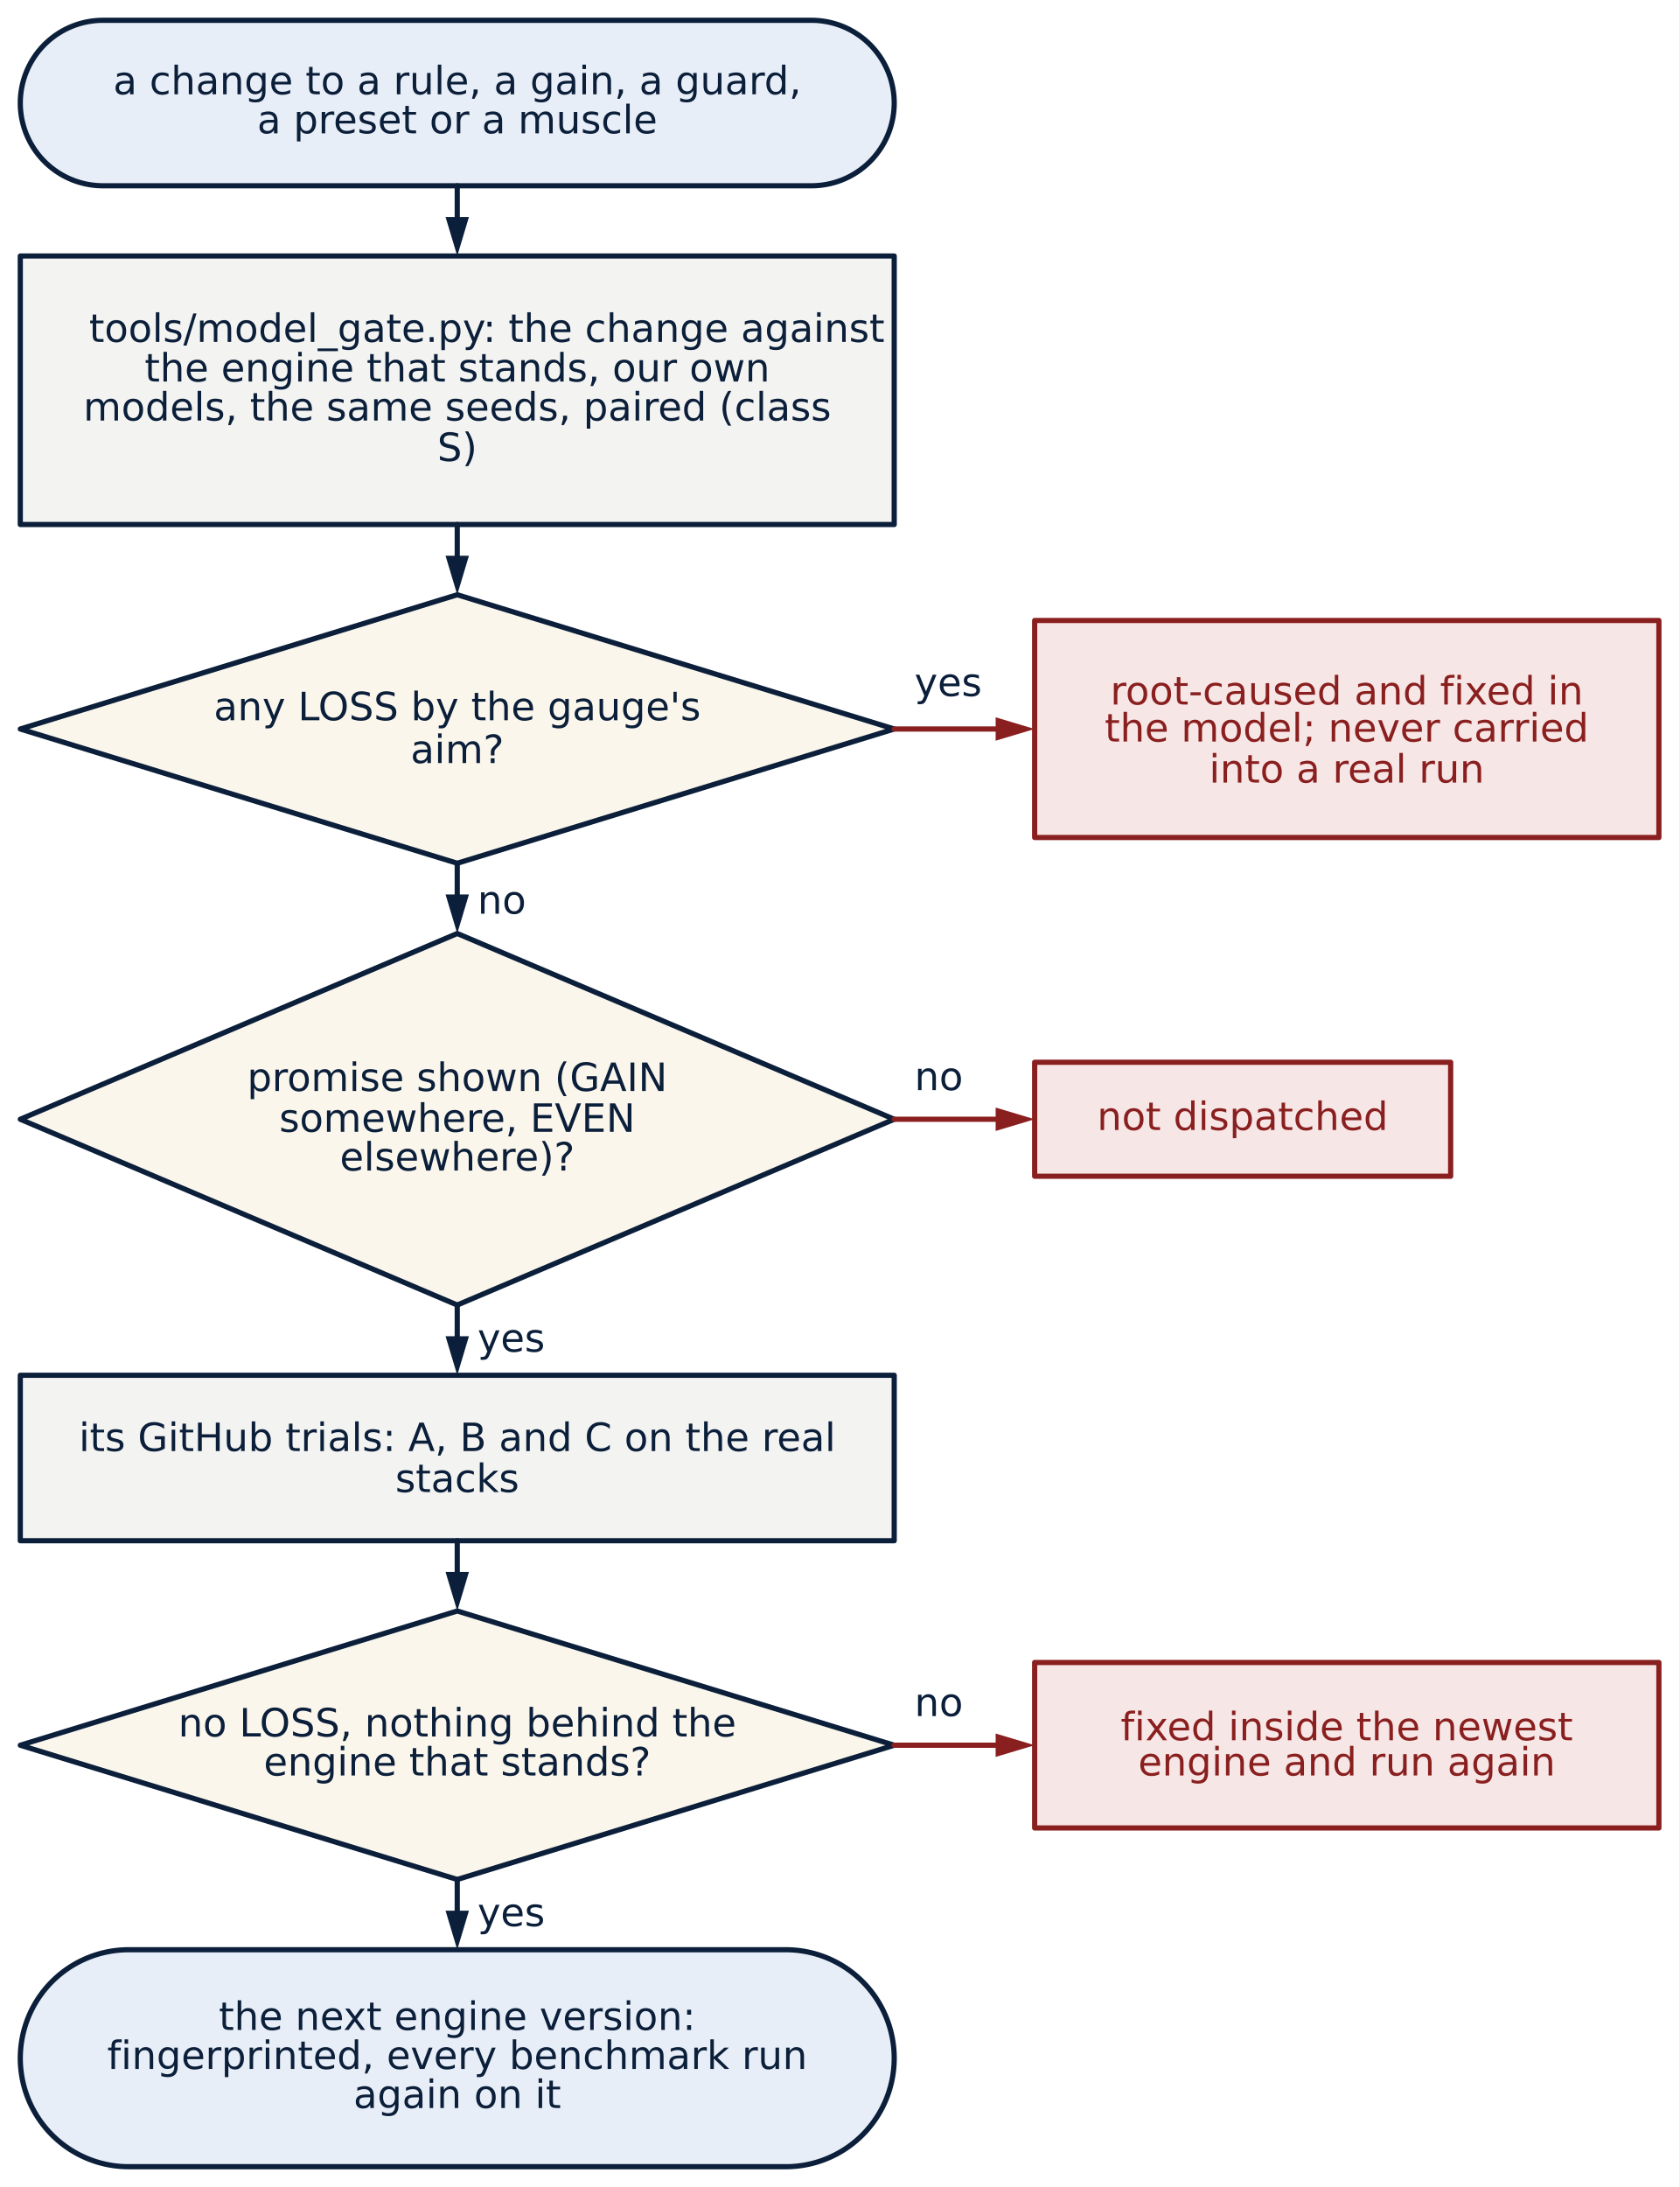
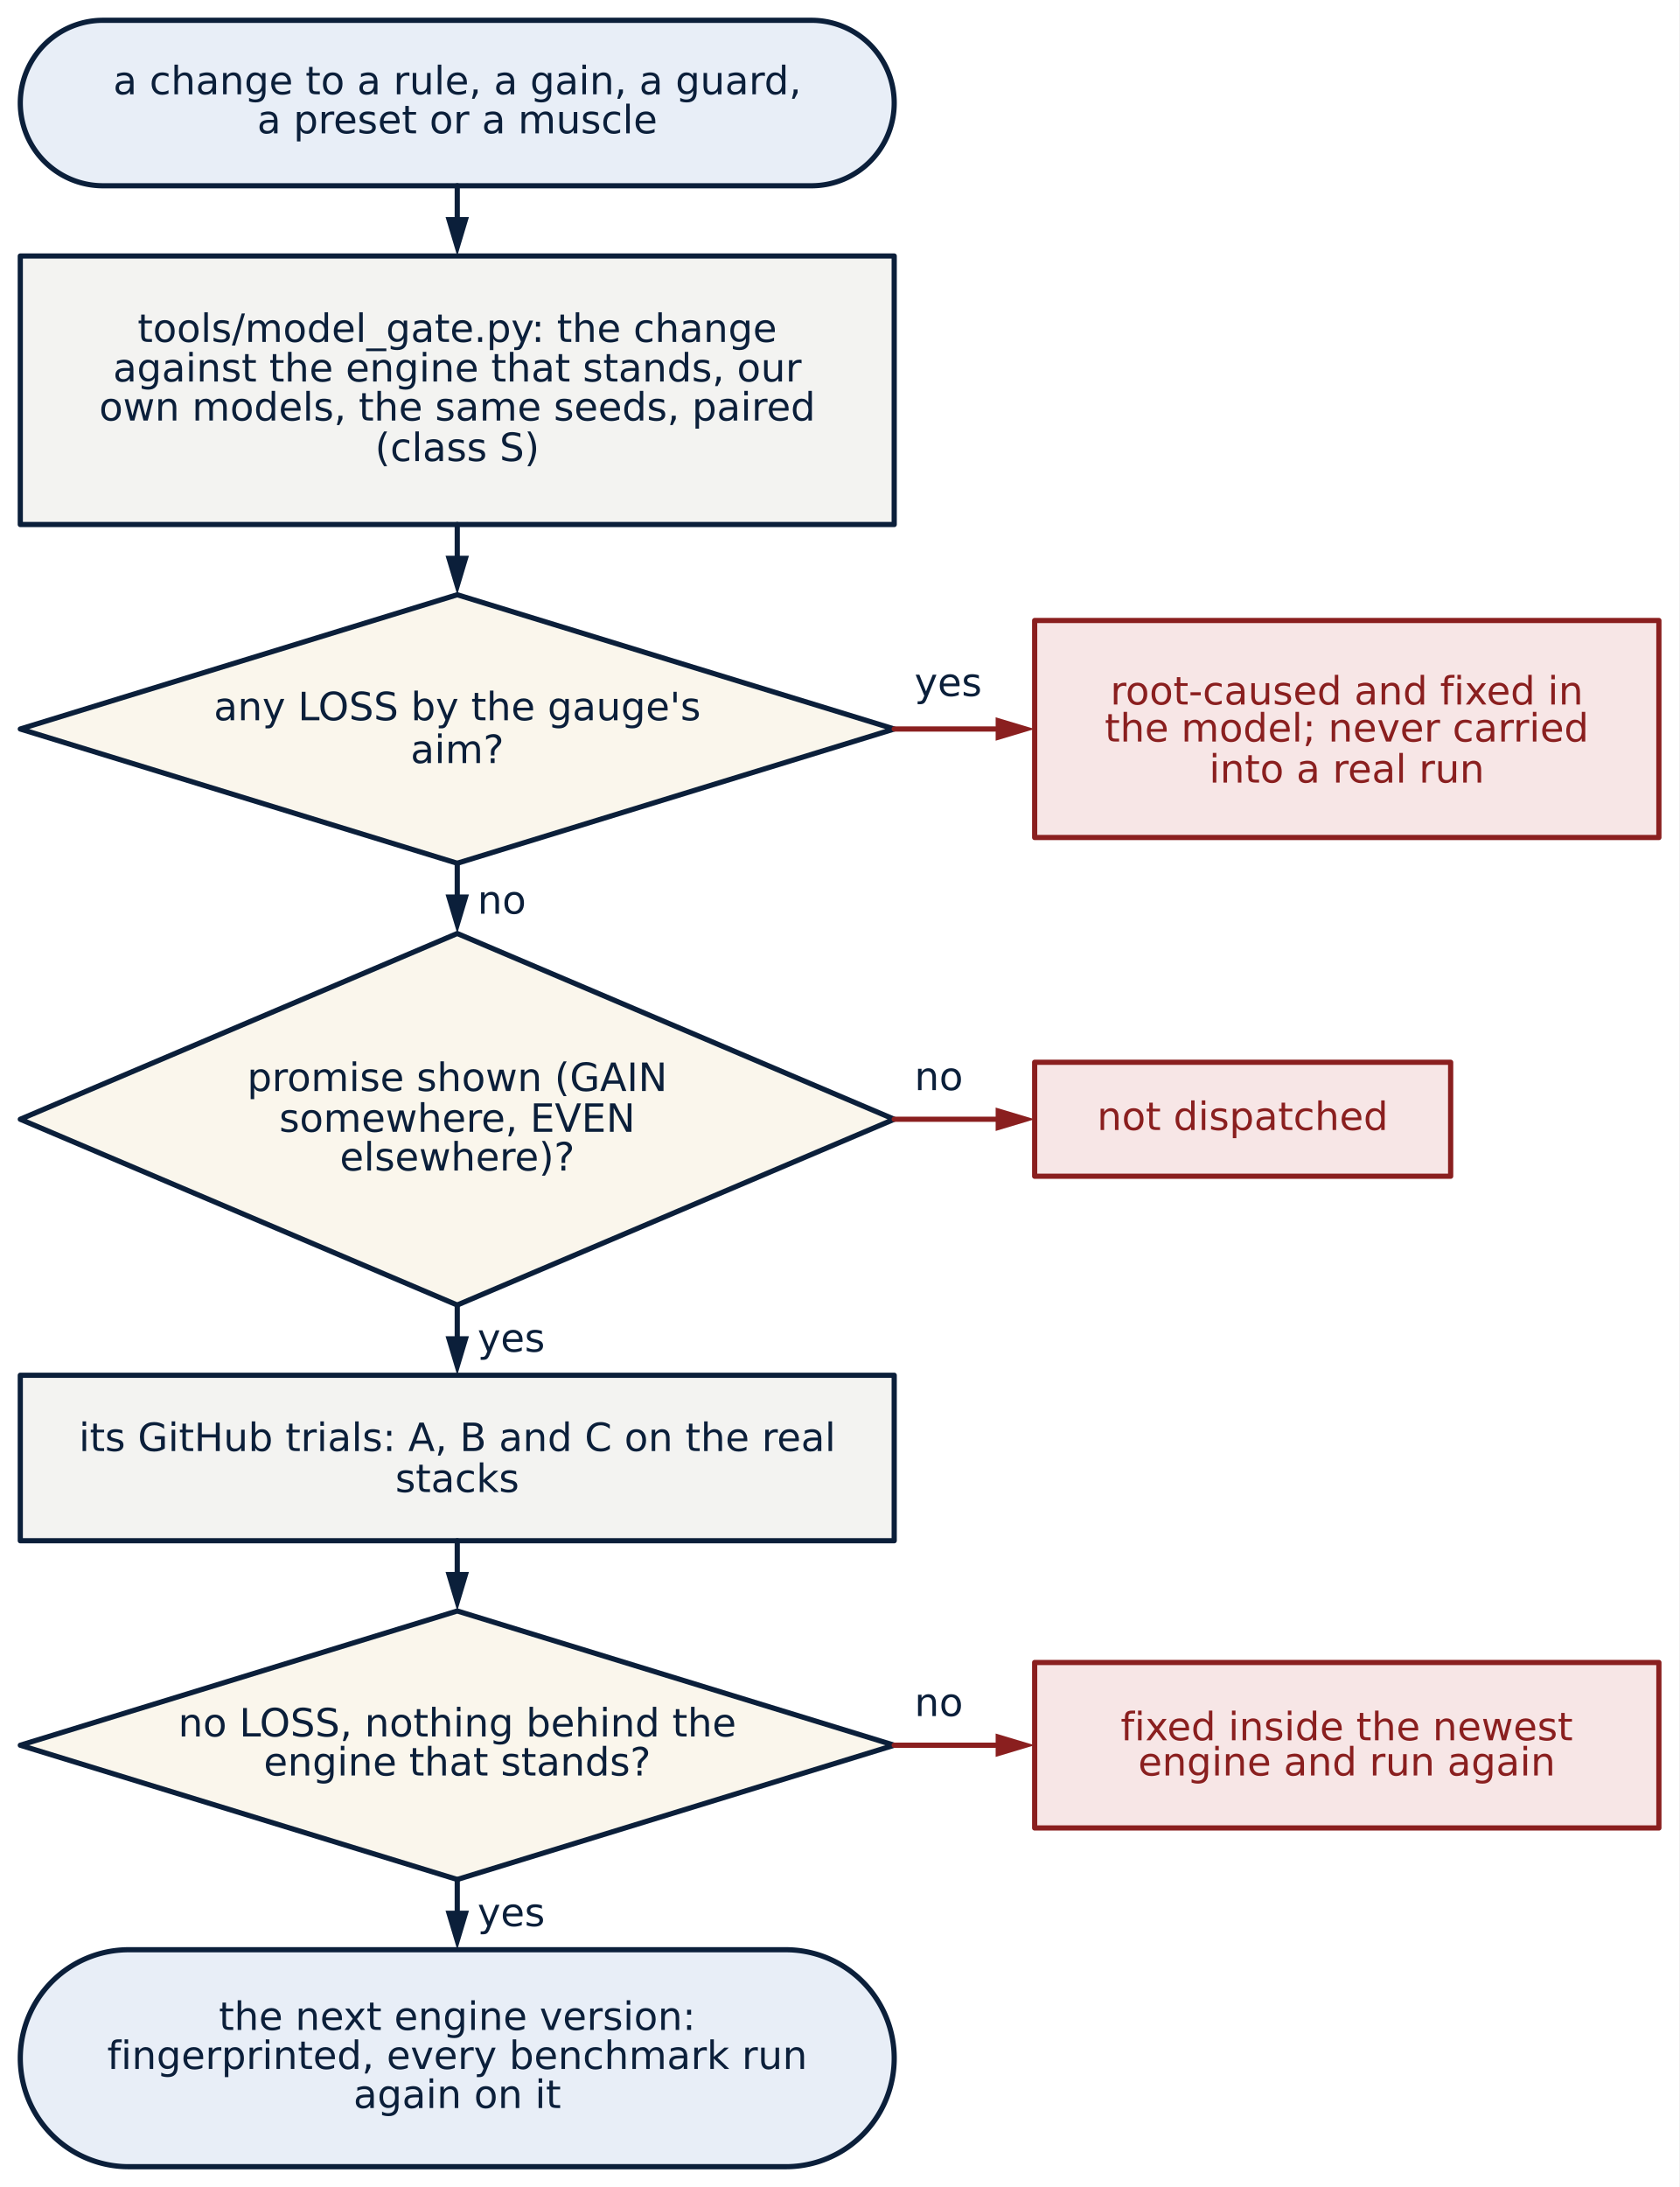
<svg xmlns="http://www.w3.org/2000/svg" width="387.36pt" height="504.36pt" viewBox="0 0 387.36 504.36" version="1.1">
  <defs>
    <style type="text/css">*{stroke-linejoin: round; stroke-linecap: butt}</style>
  </defs>
  <g id="figure_1">
    <g id="patch_1">
      <path d="M 0 504.36  L 387.36 504.36  L 387.36 0  L 0 0  z " style="fill: #ffffff" />
    </g>
    <g id="axes_1">
      <g id="patch_2">
        <path d="M 187.2 42.84  L 187.503 42.838  L 187.805 42.83  L 188.108 42.818  L 188.41 42.802  L 188.712 42.78  L 189.014 42.754  L 189.315 42.722  L 189.615 42.686  L 189.915 42.646  L 190.215 42.6  L 190.513 42.55  L 190.811 42.495  L 191.108 42.436  L 191.404 42.371  L 191.698 42.302  L 191.992 42.228  L 192.284 42.15  L 192.575 42.067  L 192.865 41.98  L 193.154 41.887  L 193.44 41.791  L 193.726 41.689  L 194.009 41.584  L 194.291 41.473  L 194.571 41.359  L 194.85 41.239  L 195.126 41.116  L 195.4 40.988  L 195.673 40.856  L 195.943 40.719  L 196.211 40.578  L 196.477 40.433  L 196.74 40.284  L 197.001 40.13  L 197.259 39.973  L 197.515 39.811  L 197.769 39.645  L 198.02 39.476  L 198.267 39.302  L 198.513 39.125  L 198.755 38.943  L 198.994 38.758  L 199.231 38.569  L 199.464 38.376  L 199.695 38.18  L 199.922 37.98  L 200.146 37.776  L 200.367 37.569  L 200.584 37.358  L 200.798 37.144  L 201.009 36.927  L 201.216 36.706  L 201.42 36.482  L 201.62 36.255  L 201.816 36.024  L 202.009 35.791  L 202.198 35.554  L 202.383 35.315  L 202.565 35.073  L 202.742 34.827  L 202.916 34.58  L 203.085 34.329  L 203.251 34.075  L 203.413 33.819  L 203.57 33.561  L 203.724 33.3  L 203.873 33.037  L 204.018 32.771  L 204.159 32.503  L 204.296 32.233  L 204.428 31.96  L 204.556 31.686  L 204.679 31.41  L 204.799 31.131  L 204.913 30.851  L 205.024 30.569  L 205.129 30.286  L 205.231 30  L 205.327 29.714  L 205.42 29.425  L 205.507 29.135  L 205.59 28.844  L 205.668 28.552  L 205.742 28.258  L 205.811 27.964  L 205.876 27.668  L 205.935 27.371  L 205.99 27.073  L 206.04 26.775  L 206.086 26.475  L 206.126 26.175  L 206.162 25.875  L 206.194 25.574  L 206.22 25.272  L 206.242 24.97  L 206.258 24.668  L 206.27 24.365  L 206.278 24.063  L 206.28 23.76  L 206.28 23.76  L 206.278 23.457  L 206.27 23.155  L 206.258 22.852  L 206.242 22.55  L 206.22 22.248  L 206.194 21.946  L 206.162 21.645  L 206.126 21.345  L 206.086 21.045  L 206.04 20.745  L 205.99 20.447  L 205.935 20.149  L 205.876 19.852  L 205.811 19.556  L 205.742 19.262  L 205.668 18.968  L 205.59 18.676  L 205.507 18.385  L 205.42 18.095  L 205.327 17.806  L 205.231 17.52  L 205.129 17.234  L 205.024 16.951  L 204.913 16.669  L 204.799 16.389  L 204.679 16.11  L 204.556 15.834  L 204.428 15.56  L 204.296 15.287  L 204.159 15.017  L 204.018 14.749  L 203.873 14.483  L 203.724 14.22  L 203.57 13.959  L 203.413 13.701  L 203.251 13.445  L 203.085 13.191  L 202.916 12.94  L 202.742 12.693  L 202.565 12.447  L 202.383 12.205  L 202.198 11.966  L 202.009 11.729  L 201.816 11.496  L 201.62 11.265  L 201.42 11.038  L 201.216 10.814  L 201.009 10.593  L 200.798 10.376  L 200.584 10.162  L 200.367 9.951  L 200.146 9.744  L 199.922 9.54  L 199.695 9.34  L 199.464 9.144  L 199.231 8.951  L 198.994 8.762  L 198.755 8.577  L 198.513 8.395  L 198.267 8.218  L 198.02 8.044  L 197.769 7.875  L 197.515 7.709  L 197.259 7.547  L 197.001 7.39  L 196.74 7.236  L 196.477 7.087  L 196.211 6.942  L 195.943 6.801  L 195.673 6.664  L 195.4 6.532  L 195.126 6.404  L 194.85 6.281  L 194.571 6.161  L 194.291 6.047  L 194.009 5.936  L 193.726 5.831  L 193.44 5.729  L 193.154 5.633  L 192.865 5.54  L 192.575 5.453  L 192.284 5.37  L 191.992 5.292  L 191.698 5.218  L 191.404 5.149  L 191.108 5.084  L 190.811 5.025  L 190.513 4.97  L 190.215 4.92  L 189.915 4.874  L 189.615 4.834  L 189.315 4.798  L 189.014 4.766  L 188.712 4.74  L 188.41 4.718  L 188.108 4.702  L 187.805 4.69  L 187.503 4.682  L 187.2 4.68  L 23.76 4.68  L 23.457 4.682  L 23.155 4.69  L 22.852 4.702  L 22.55 4.718  L 22.248 4.74  L 21.946 4.766  L 21.645 4.798  L 21.345 4.834  L 21.045 4.874  L 20.745 4.92  L 20.447 4.97  L 20.149 5.025  L 19.852 5.084  L 19.556 5.149  L 19.262 5.218  L 18.968 5.292  L 18.676 5.37  L 18.385 5.453  L 18.095 5.54  L 17.806 5.633  L 17.52 5.729  L 17.234 5.831  L 16.951 5.936  L 16.669 6.047  L 16.389 6.161  L 16.11 6.281  L 15.834 6.404  L 15.56 6.532  L 15.287 6.664  L 15.017 6.801  L 14.749 6.942  L 14.483 7.087  L 14.22 7.236  L 13.959 7.39  L 13.701 7.547  L 13.445 7.709  L 13.191 7.875  L 12.94 8.044  L 12.693 8.218  L 12.447 8.395  L 12.205 8.577  L 11.966 8.762  L 11.729 8.951  L 11.496 9.144  L 11.265 9.34  L 11.038 9.54  L 10.814 9.744  L 10.593 9.951  L 10.376 10.162  L 10.162 10.376  L 9.951 10.593  L 9.744 10.814  L 9.54 11.038  L 9.34 11.265  L 9.144 11.496  L 8.951 11.729  L 8.762 11.966  L 8.577 12.205  L 8.395 12.447  L 8.218 12.693  L 8.044 12.94  L 7.875 13.191  L 7.709 13.445  L 7.547 13.701  L 7.39 13.959  L 7.236 14.22  L 7.087 14.483  L 6.942 14.749  L 6.801 15.017  L 6.664 15.287  L 6.532 15.56  L 6.404 15.834  L 6.281 16.11  L 6.161 16.389  L 6.047 16.669  L 5.936 16.951  L 5.831 17.234  L 5.729 17.52  L 5.633 17.806  L 5.54 18.095  L 5.453 18.385  L 5.37 18.676  L 5.292 18.968  L 5.218 19.262  L 5.149 19.556  L 5.084 19.852  L 5.025 20.149  L 4.97 20.447  L 4.92 20.745  L 4.874 21.045  L 4.834 21.345  L 4.798 21.645  L 4.766 21.946  L 4.74 22.248  L 4.718 22.55  L 4.702 22.852  L 4.69 23.155  L 4.682 23.457  L 4.68 23.76  L 4.68 23.76  L 4.682 24.063  L 4.69 24.365  L 4.702 24.668  L 4.718 24.97  L 4.74 25.272  L 4.766 25.574  L 4.798 25.875  L 4.834 26.175  L 4.874 26.475  L 4.92 26.775  L 4.97 27.073  L 5.025 27.371  L 5.084 27.668  L 5.149 27.964  L 5.218 28.258  L 5.292 28.552  L 5.37 28.844  L 5.453 29.135  L 5.54 29.425  L 5.633 29.714  L 5.729 30  L 5.831 30.286  L 5.936 30.569  L 6.047 30.851  L 6.161 31.131  L 6.281 31.41  L 6.404 31.686  L 6.532 31.96  L 6.664 32.233  L 6.801 32.503  L 6.942 32.771  L 7.087 33.037  L 7.236 33.3  L 7.39 33.561  L 7.547 33.819  L 7.709 34.075  L 7.875 34.329  L 8.044 34.58  L 8.218 34.827  L 8.395 35.073  L 8.577 35.315  L 8.762 35.554  L 8.951 35.791  L 9.144 36.024  L 9.34 36.255  L 9.54 36.482  L 9.744 36.706  L 9.951 36.927  L 10.162 37.144  L 10.376 37.358  L 10.593 37.569  L 10.814 37.776  L 11.038 37.98  L 11.265 38.18  L 11.496 38.376  L 11.729 38.569  L 11.966 38.758  L 12.205 38.943  L 12.447 39.125  L 12.693 39.302  L 12.94 39.476  L 13.191 39.645  L 13.445 39.811  L 13.701 39.973  L 13.959 40.13  L 14.22 40.284  L 14.483 40.433  L 14.749 40.578  L 15.017 40.719  L 15.287 40.856  L 15.56 40.988  L 15.834 41.116  L 16.11 41.239  L 16.389 41.359  L 16.669 41.473  L 16.951 41.584  L 17.234 41.689  L 17.52 41.791  L 17.806 41.887  L 18.095 41.98  L 18.385 42.067  L 18.676 42.15  L 18.968 42.228  L 19.262 42.302  L 19.556 42.371  L 19.852 42.436  L 20.149 42.495  L 20.447 42.55  L 20.745 42.6  L 21.045 42.646  L 21.345 42.686  L 21.645 42.722  L 21.946 42.754  L 22.248 42.78  L 22.55 42.802  L 22.852 42.818  L 23.155 42.83  L 23.457 42.838  L 23.76 42.84  z " clip-path="url(#pc55cd1b4d2)" style="fill: #e8eef7; stroke: #0b1f3a; stroke-width: 1.2; stroke-linecap: round" />
      </g>
      <g id="patch_3">
        <path d="M 4.68 90  L 4.68 59.04  L 206.28 59.04  L 206.28 120.96  L 4.68 120.96  z " clip-path="url(#pc55cd1b4d2)" style="fill: #f3f3f1; stroke: #f3f3f1; stroke-linejoin: miter" />
      </g>
      <g id="patch_4">
        <path d="M 4.68 168.12  L 105.48 137.16  L 206.28 168.12  L 105.48 199.08  z " clip-path="url(#pc55cd1b4d2)" style="fill: #faf6ec; stroke: #0b1f3a; stroke-width: 1.2; stroke-linecap: round" />
      </g>
      <g id="patch_5">
        <path d="M 238.68 168.12  L 238.68 143.1  L 382.68 143.1  L 382.68 193.14  L 238.68 193.14  z " clip-path="url(#pc55cd1b4d2)" style="fill: #f7e6e6; stroke: #f7e6e6; stroke-linejoin: miter" />
      </g>
      <g id="patch_6">
        <path d="M 4.68 258.12  L 105.48 215.28  L 206.28 258.12  L 105.48 300.96  z " clip-path="url(#pc55cd1b4d2)" style="fill: #faf6ec; stroke: #0b1f3a; stroke-width: 1.2; stroke-linecap: round" />
      </g>
      <g id="patch_7">
        <path d="M 238.68 258.12  L 238.68 244.98  L 334.642 244.98  L 334.642 271.26  L 238.68 271.26  z " clip-path="url(#pc55cd1b4d2)" style="fill: #f7e6e6; stroke: #f7e6e6; stroke-linejoin: miter" />
      </g>
      <g id="patch_8">
        <path d="M 4.68 336.24  L 4.68 317.16  L 206.28 317.16  L 206.28 355.32  L 4.68 355.32  z " clip-path="url(#pc55cd1b4d2)" style="fill: #f3f3f1; stroke: #f3f3f1; stroke-linejoin: miter" />
      </g>
      <g id="patch_9">
        <path d="M 4.68 402.48  L 105.48 371.52  L 206.28 402.48  L 105.48 433.44  z " clip-path="url(#pc55cd1b4d2)" style="fill: #faf6ec; stroke: #0b1f3a; stroke-width: 1.2; stroke-linecap: round" />
      </g>
      <g id="patch_10">
        <path d="M 238.68 402.48  L 238.68 383.4  L 382.68 383.4  L 382.68 421.56  L 238.68 421.56  z " clip-path="url(#pc55cd1b4d2)" style="fill: #f7e6e6; stroke: #f7e6e6; stroke-linejoin: miter" />
      </g>
      <g id="patch_11">
        <path d="M 181.26 499.68  L 181.657 499.677  L 182.054 499.667  L 182.451 499.652  L 182.847 499.63  L 183.243 499.601  L 183.638 499.567  L 184.033 499.526  L 184.427 499.479  L 184.821 499.425  L 185.213 499.366  L 185.605 499.3  L 185.995 499.228  L 186.384 499.15  L 186.772 499.065  L 187.159 498.975  L 187.544 498.878  L 187.927 498.775  L 188.309 498.667  L 188.689 498.552  L 189.067 498.431  L 189.443 498.304  L 189.817 498.171  L 190.189 498.032  L 190.559 497.888  L 190.926 497.737  L 191.291 497.581  L 191.654 497.419  L 192.013 497.251  L 192.371 497.078  L 192.725 496.899  L 193.076 496.714  L 193.425 496.524  L 193.77 496.328  L 194.112 496.127  L 194.451 495.92  L 194.787 495.708  L 195.119 495.491  L 195.448 495.268  L 195.773 495.041  L 196.095 494.808  L 196.412 494.57  L 196.726 494.327  L 197.036 494.079  L 197.343 493.826  L 197.645 493.569  L 197.943 493.307  L 198.236 493.039  L 198.526 492.768  L 198.811 492.492  L 199.092 492.211  L 199.368 491.926  L 199.639 491.636  L 199.907 491.343  L 200.169 491.045  L 200.426 490.743  L 200.679 490.436  L 200.927 490.126  L 201.17 489.812  L 201.408 489.495  L 201.641 489.173  L 201.868 488.848  L 202.091 488.519  L 202.308 488.187  L 202.52 487.851  L 202.727 487.512  L 202.928 487.17  L 203.124 486.825  L 203.314 486.476  L 203.499 486.125  L 203.678 485.771  L 203.851 485.413  L 204.019 485.054  L 204.181 484.691  L 204.337 484.326  L 204.488 483.959  L 204.632 483.589  L 204.771 483.217  L 204.904 482.843  L 205.031 482.467  L 205.152 482.089  L 205.267 481.709  L 205.375 481.327  L 205.478 480.944  L 205.575 480.559  L 205.665 480.172  L 205.75 479.784  L 205.828 479.395  L 205.9 479.005  L 205.966 478.613  L 206.025 478.221  L 206.079 477.827  L 206.126 477.433  L 206.167 477.038  L 206.201 476.643  L 206.23 476.247  L 206.252 475.851  L 206.267 475.454  L 206.277 475.057  L 206.28 474.66  L 206.28 474.66  L 206.277 474.263  L 206.267 473.866  L 206.252 473.469  L 206.23 473.073  L 206.201 472.677  L 206.167 472.282  L 206.126 471.887  L 206.079 471.493  L 206.025 471.099  L 205.966 470.707  L 205.9 470.315  L 205.828 469.925  L 205.75 469.536  L 205.665 469.148  L 205.575 468.761  L 205.478 468.376  L 205.375 467.993  L 205.267 467.611  L 205.152 467.231  L 205.031 466.853  L 204.904 466.477  L 204.771 466.103  L 204.632 465.731  L 204.488 465.361  L 204.337 464.994  L 204.181 464.629  L 204.019 464.266  L 203.851 463.907  L 203.678 463.549  L 203.499 463.195  L 203.314 462.844  L 203.124 462.495  L 202.928 462.15  L 202.727 461.808  L 202.52 461.469  L 202.308 461.133  L 202.091 460.801  L 201.868 460.472  L 201.641 460.147  L 201.408 459.825  L 201.17 459.508  L 200.927 459.194  L 200.679 458.884  L 200.426 458.577  L 200.169 458.275  L 199.907 457.977  L 199.639 457.684  L 199.368 457.394  L 199.092 457.109  L 198.811 456.828  L 198.526 456.552  L 198.236 456.281  L 197.943 456.013  L 197.645 455.751  L 197.343 455.494  L 197.036 455.241  L 196.726 454.993  L 196.412 454.75  L 196.095 454.512  L 195.773 454.279  L 195.448 454.052  L 195.119 453.829  L 194.787 453.612  L 194.451 453.4  L 194.112 453.193  L 193.77 452.992  L 193.425 452.796  L 193.076 452.606  L 192.725 452.421  L 192.371 452.242  L 192.013 452.069  L 191.654 451.901  L 191.291 451.739  L 190.926 451.583  L 190.559 451.432  L 190.189 451.288  L 189.817 451.149  L 189.443 451.016  L 189.067 450.889  L 188.689 450.768  L 188.309 450.653  L 187.927 450.545  L 187.544 450.442  L 187.159 450.345  L 186.772 450.255  L 186.384 450.17  L 185.995 450.092  L 185.605 450.02  L 185.213 449.954  L 184.821 449.895  L 184.427 449.841  L 184.033 449.794  L 183.638 449.753  L 183.243 449.719  L 182.847 449.69  L 182.451 449.668  L 182.054 449.653  L 181.657 449.643  L 181.26 449.64  L 29.7 449.64  L 29.303 449.643  L 28.906 449.653  L 28.509 449.668  L 28.113 449.69  L 27.717 449.719  L 27.322 449.753  L 26.927 449.794  L 26.533 449.841  L 26.139 449.895  L 25.747 449.954  L 25.355 450.02  L 24.965 450.092  L 24.576 450.17  L 24.188 450.255  L 23.801 450.345  L 23.416 450.442  L 23.033 450.545  L 22.651 450.653  L 22.271 450.768  L 21.893 450.889  L 21.517 451.016  L 21.143 451.149  L 20.771 451.288  L 20.401 451.432  L 20.034 451.583  L 19.669 451.739  L 19.306 451.901  L 18.947 452.069  L 18.589 452.242  L 18.235 452.421  L 17.884 452.606  L 17.535 452.796  L 17.19 452.992  L 16.848 453.193  L 16.509 453.4  L 16.173 453.612  L 15.841 453.829  L 15.512 454.052  L 15.187 454.279  L 14.865 454.512  L 14.548 454.75  L 14.234 454.993  L 13.924 455.241  L 13.617 455.494  L 13.315 455.751  L 13.017 456.013  L 12.724 456.281  L 12.434 456.552  L 12.149 456.828  L 11.868 457.109  L 11.592 457.394  L 11.321 457.684  L 11.053 457.977  L 10.791 458.275  L 10.534 458.577  L 10.281 458.884  L 10.033 459.194  L 9.79 459.508  L 9.552 459.825  L 9.319 460.147  L 9.092 460.472  L 8.869 460.801  L 8.652 461.133  L 8.44 461.469  L 8.233 461.808  L 8.032 462.15  L 7.836 462.495  L 7.646 462.844  L 7.461 463.195  L 7.282 463.549  L 7.109 463.907  L 6.941 464.266  L 6.779 464.629  L 6.623 464.994  L 6.472 465.361  L 6.328 465.731  L 6.189 466.103  L 6.056 466.477  L 5.929 466.853  L 5.808 467.231  L 5.693 467.611  L 5.585 467.993  L 5.482 468.376  L 5.385 468.761  L 5.295 469.148  L 5.21 469.536  L 5.132 469.925  L 5.06 470.315  L 4.994 470.707  L 4.935 471.099  L 4.881 471.493  L 4.834 471.887  L 4.793 472.282  L 4.759 472.677  L 4.73 473.073  L 4.708 473.469  L 4.693 473.866  L 4.683 474.263  L 4.68 474.66  L 4.68 474.66  L 4.683 475.057  L 4.693 475.454  L 4.708 475.851  L 4.73 476.247  L 4.759 476.643  L 4.793 477.038  L 4.834 477.433  L 4.881 477.827  L 4.935 478.221  L 4.994 478.613  L 5.06 479.005  L 5.132 479.395  L 5.21 479.784  L 5.295 480.172  L 5.385 480.559  L 5.482 480.944  L 5.585 481.327  L 5.693 481.709  L 5.808 482.089  L 5.929 482.467  L 6.056 482.843  L 6.189 483.217  L 6.328 483.589  L 6.472 483.959  L 6.623 484.326  L 6.779 484.691  L 6.941 485.054  L 7.109 485.413  L 7.282 485.771  L 7.461 486.125  L 7.646 486.476  L 7.836 486.825  L 8.032 487.17  L 8.233 487.512  L 8.44 487.851  L 8.652 488.187  L 8.869 488.519  L 9.092 488.848  L 9.319 489.173  L 9.552 489.495  L 9.79 489.812  L 10.033 490.126  L 10.281 490.436  L 10.534 490.743  L 10.791 491.045  L 11.053 491.343  L 11.321 491.636  L 11.592 491.926  L 11.868 492.211  L 12.149 492.492  L 12.434 492.768  L 12.724 493.039  L 13.017 493.307  L 13.315 493.569  L 13.617 493.826  L 13.924 494.079  L 14.234 494.327  L 14.548 494.57  L 14.865 494.808  L 15.187 495.041  L 15.512 495.268  L 15.841 495.491  L 16.173 495.708  L 16.509 495.92  L 16.848 496.127  L 17.19 496.328  L 17.535 496.524  L 17.884 496.714  L 18.235 496.899  L 18.589 497.078  L 18.947 497.251  L 19.306 497.419  L 19.669 497.581  L 20.034 497.737  L 20.401 497.888  L 20.771 498.032  L 21.143 498.171  L 21.517 498.304  L 21.893 498.431  L 22.271 498.552  L 22.651 498.667  L 23.033 498.775  L 23.416 498.878  L 23.801 498.975  L 24.188 499.065  L 24.576 499.15  L 24.965 499.228  L 25.355 499.3  L 25.747 499.366  L 26.139 499.425  L 26.533 499.479  L 26.927 499.526  L 27.322 499.567  L 27.717 499.601  L 28.113 499.63  L 28.509 499.652  L 28.906 499.667  L 29.303 499.677  L 29.7 499.68  z " clip-path="url(#pc55cd1b4d2)" style="fill: #e8eef7; stroke: #0b1f3a; stroke-width: 1.2; stroke-linecap: round" />
      </g>
      <g id="line2d_1">
        <path d="M 4.68 90  L 4.68 59.04  L 206.28 59.04  L 206.28 120.96  L 4.68 120.96  L 4.68 90  " clip-path="url(#pc55cd1b4d2)" style="fill: none; stroke: #0b1f3a; stroke-width: 1.2; stroke-linecap: round" />
      </g>
      <g id="line2d_2">
        <path d="M 105.48 42.84  L 105.48 50.94  L 105.48 50.04  " clip-path="url(#pc55cd1b4d2)" style="fill: none; stroke: #0b1f3a; stroke-width: 1.2; stroke-linecap: round" />
      </g>
      <g id="patch_12">
        <path d="M 108.18 50.04  L 105.48 59.04  L 102.78 50.04  z " clip-path="url(#pc55cd1b4d2)" style="fill: #0b1f3a" />
      </g>
      <g id="line2d_3">
        <path d="M 105.48 120.96  L 105.48 129.06  L 105.48 128.16  " clip-path="url(#pc55cd1b4d2)" style="fill: none; stroke: #0b1f3a; stroke-width: 1.2; stroke-linecap: round" />
      </g>
      <g id="patch_13">
        <path d="M 108.18 128.16  L 105.48 137.16  L 102.78 128.16  z " clip-path="url(#pc55cd1b4d2)" style="fill: #0b1f3a" />
      </g>
      <g id="line2d_4">
        <path d="M 238.68 168.12  L 238.68 143.1  L 382.68 143.1  L 382.68 193.14  L 238.68 193.14  L 238.68 168.12  " clip-path="url(#pc55cd1b4d2)" style="fill: none; stroke: #8a1f1f; stroke-width: 1.2; stroke-linecap: round" />
      </g>
      <g id="line2d_5">
        <path d="M 206.28 168.12  L 222.48 168.12  L 229.68 168.12  " clip-path="url(#pc55cd1b4d2)" style="fill: none; stroke: #8a1f1f; stroke-width: 1.2; stroke-linecap: round" />
      </g>
      <g id="patch_14">
        <path d="M 229.68 165.42  L 238.68 168.12  L 229.68 170.82  z " clip-path="url(#pc55cd1b4d2)" style="fill: #8a1f1f" />
      </g>
      <g id="line2d_6">
        <path d="M 105.48 199.08  L 105.48 207.18  L 105.48 206.28  " clip-path="url(#pc55cd1b4d2)" style="fill: none; stroke: #0b1f3a; stroke-width: 1.2; stroke-linecap: round" />
      </g>
      <g id="patch_15">
        <path d="M 108.18 206.28  L 105.48 215.28  L 102.78 206.28  z " clip-path="url(#pc55cd1b4d2)" style="fill: #0b1f3a" />
      </g>
      <g id="line2d_7">
        <path d="M 238.68 258.12  L 238.68 244.98  L 334.642 244.98  L 334.642 271.26  L 238.68 271.26  L 238.68 258.12  " clip-path="url(#pc55cd1b4d2)" style="fill: none; stroke: #8a1f1f; stroke-width: 1.2; stroke-linecap: round" />
      </g>
      <g id="line2d_8">
        <path d="M 206.28 258.12  L 222.48 258.12  L 229.68 258.12  " clip-path="url(#pc55cd1b4d2)" style="fill: none; stroke: #8a1f1f; stroke-width: 1.2; stroke-linecap: round" />
      </g>
      <g id="patch_16">
        <path d="M 229.68 255.42  L 238.68 258.12  L 229.68 260.82  z " clip-path="url(#pc55cd1b4d2)" style="fill: #8a1f1f" />
      </g>
      <g id="line2d_9">
        <path d="M 4.68 336.24  L 4.68 317.16  L 206.28 317.16  L 206.28 355.32  L 4.68 355.32  L 4.68 336.24  " clip-path="url(#pc55cd1b4d2)" style="fill: none; stroke: #0b1f3a; stroke-width: 1.2; stroke-linecap: round" />
      </g>
      <g id="line2d_10">
        <path d="M 105.48 300.96  L 105.48 309.06  L 105.48 308.16  " clip-path="url(#pc55cd1b4d2)" style="fill: none; stroke: #0b1f3a; stroke-width: 1.2; stroke-linecap: round" />
      </g>
      <g id="patch_17">
        <path d="M 108.18 308.16  L 105.48 317.16  L 102.78 308.16  z " clip-path="url(#pc55cd1b4d2)" style="fill: #0b1f3a" />
      </g>
      <g id="line2d_11">
        <path d="M 105.48 355.32  L 105.48 363.42  L 105.48 362.52  " clip-path="url(#pc55cd1b4d2)" style="fill: none; stroke: #0b1f3a; stroke-width: 1.2; stroke-linecap: round" />
      </g>
      <g id="patch_18">
        <path d="M 108.18 362.52  L 105.48 371.52  L 102.78 362.52  z " clip-path="url(#pc55cd1b4d2)" style="fill: #0b1f3a" />
      </g>
      <g id="line2d_12">
        <path d="M 238.68 402.48  L 238.68 383.4  L 382.68 383.4  L 382.68 421.56  L 238.68 421.56  L 238.68 402.48  " clip-path="url(#pc55cd1b4d2)" style="fill: none; stroke: #8a1f1f; stroke-width: 1.2; stroke-linecap: round" />
      </g>
      <g id="line2d_13">
        <path d="M 206.28 402.48  L 222.48 402.48  L 229.68 402.48  " clip-path="url(#pc55cd1b4d2)" style="fill: none; stroke: #8a1f1f; stroke-width: 1.2; stroke-linecap: round" />
      </g>
      <g id="patch_19">
        <path d="M 229.68 399.78  L 238.68 402.48  L 229.68 405.18  z " clip-path="url(#pc55cd1b4d2)" style="fill: #8a1f1f" />
      </g>
      <g id="line2d_14">
        <path d="M 105.48 433.44  L 105.48 441.54  L 105.48 440.64  " clip-path="url(#pc55cd1b4d2)" style="fill: none; stroke: #0b1f3a; stroke-width: 1.2; stroke-linecap: round" />
      </g>
      <g id="patch_20">
        <path d="M 108.18 440.64  L 105.48 449.64  L 102.78 440.64  z " clip-path="url(#pc55cd1b4d2)" style="fill: #0b1f3a" />
      </g>
      <g id="text_1">
        <text style="font-size: 9px; font-family: 'DejaVu Sans'; fill: #0b1f3a" transform="translate(26.10703 21.74344)">a change to a rule, a gain, a guard,</text>
        <text style="font-size: 9px; font-family: 'DejaVu Sans'; fill: #0b1f3a" transform="translate(59.31422 30.74344)">a preset or a muscle</text>
      </g>
      <g id="text_2">
-         <text style="font-size: 9px; font-family: 'DejaVu Sans'; fill: #0b1f3a" transform="translate(20.56219 78.85828)">tools/model_gate.py: the change against</text>
-         <text style="font-size: 9px; font-family: 'DejaVu Sans'; fill: #0b1f3a" transform="translate(33.3682 87.98344)">the engine that stands, our own</text>
-         <text style="font-size: 9px; font-family: 'DejaVu Sans'; fill: #0b1f3a" transform="translate(19.22273 96.98344)">models, the same seeds, paired (class</text>
-         <text style="font-size: 9px; font-family: 'DejaVu Sans'; fill: #0b1f3a" transform="translate(100.8675 106.3209)">S)</text>
+         <text style="font-size: 9px; font-family: 'DejaVu Sans'; fill: #0b1f3a" transform="translate(31.74328 78.85828)">tools/model_gate.py: the change</text>
+         <text style="font-size: 9px; font-family: 'DejaVu Sans'; fill: #0b1f3a" transform="translate(26.07117 87.98344)">against the engine that stands, our</text>
+         <text style="font-size: 9px; font-family: 'DejaVu Sans'; fill: #0b1f3a" transform="translate(22.86352 96.98344)">own models, the same seeds, paired</text>
+         <text style="font-size: 9px; font-family: 'DejaVu Sans'; fill: #0b1f3a" transform="translate(86.51109 106.3259)">(class S)</text>
      </g>
      <g id="text_3">
        <text style="font-size: 9px; font-family: 'DejaVu Sans'; text-anchor: start; fill: #0b1f3a" x="110.16" y="210.716" transform="rotate(-0 110.16 210.716)">no</text>
      </g>
      <g id="text_4">
        <text style="font-size: 9px; font-family: 'DejaVu Sans'; text-anchor: start; fill: #0b1f3a" x="210.96" y="160.524" transform="rotate(-0 210.96 160.5241)">yes</text>
      </g>
      <g id="text_5">
        <text style="font-size: 9px; font-family: 'DejaVu Sans'; fill: #0b1f3a" transform="translate(49.30523 166.1034)">any LOSS by the gauge's</text>
        <text style="font-size: 9px; font-family: 'DejaVu Sans'; fill: #0b1f3a" transform="translate(94.70039 175.9753)">aim?</text>
      </g>
      <g id="text_6">
        <text style="font-size: 9px; font-family: 'DejaVu Sans'; fill: #8a1f1f" transform="translate(256.1372 162.4753)">root-caused and fixed in</text>
        <text style="font-size: 9px; font-family: 'DejaVu Sans'; fill: #8a1f1f" transform="translate(254.8441 171.0162)">the model; never carried</text>
        <text style="font-size: 9px; font-family: 'DejaVu Sans'; fill: #8a1f1f" transform="translate(278.9311 180.4753)">into a real run</text>
      </g>
      <g id="text_7">
        <text style="font-size: 9px; font-family: 'DejaVu Sans'; text-anchor: start; fill: #0b1f3a" x="110.16" y="311.724" transform="rotate(-0 110.16 311.7241)">yes</text>
      </g>
      <g id="text_8">
        <text style="font-size: 9px; font-family: 'DejaVu Sans'; text-anchor: start; fill: #0b1f3a" x="210.96" y="251.396" transform="rotate(-0 210.96 251.396)">no</text>
      </g>
      <g id="text_9">
        <text style="font-size: 9px; font-family: 'DejaVu Sans'; fill: #0b1f3a" transform="translate(57.0157 251.6034)">promise shown (GAIN</text>
        <text style="font-size: 9px; font-family: 'DejaVu Sans'; fill: #0b1f3a" transform="translate(64.4175 261.0162)">somewhere, EVEN</text>
        <text style="font-size: 9px; font-family: 'DejaVu Sans'; fill: #0b1f3a" transform="translate(78.38297 269.9459)">elsewhere)?</text>
      </g>
      <g id="text_10">
        <text style="font-size: 9px; font-family: 'DejaVu Sans'; text-anchor: middle; fill: #8a1f1f" x="286.661" y="260.603" transform="rotate(-0 286.6612 260.6034)">not dispatched</text>
      </g>
      <g id="text_11">
        <text style="font-size: 9px; font-family: 'DejaVu Sans'; fill: #0b1f3a" transform="translate(18.2018 334.6362)">its GitHub trials: A, B and C on the real</text>
        <text style="font-size: 9px; font-family: 'DejaVu Sans'; fill: #0b1f3a" transform="translate(91.18969 344.0953)">stacks</text>
      </g>
      <g id="text_12">
        <text style="font-size: 9px; font-family: 'DejaVu Sans'; text-anchor: start; fill: #0b1f3a" x="110.16" y="444.204" transform="rotate(-0 110.16 444.2041)">yes</text>
      </g>
      <g id="text_13">
        <text style="font-size: 9px; font-family: 'DejaVu Sans'; text-anchor: start; fill: #0b1f3a" x="210.96" y="395.756" transform="rotate(-0 210.96 395.756)">no</text>
      </g>
      <g id="text_14">
        <text style="font-size: 9px; font-family: 'DejaVu Sans'; fill: #0b1f3a" transform="translate(41.11945 400.4634)">no LOSS, nothing behind the</text>
        <text style="font-size: 9px; font-family: 'DejaVu Sans'; fill: #0b1f3a" transform="translate(60.82594 409.4634)">engine that stands?</text>
      </g>
      <g id="text_15">
        <text style="font-size: 9px; font-family: 'DejaVu Sans'; fill: #8a1f1f" transform="translate(258.5194 401.3353)">fixed inside the newest</text>
        <text style="font-size: 9px; font-family: 'DejaVu Sans'; fill: #8a1f1f" transform="translate(262.5469 409.4634)">engine and run again</text>
      </g>
      <g id="text_16">
        <text style="font-size: 9px; font-family: 'DejaVu Sans'; fill: #0b1f3a" transform="translate(50.48859 468.1434)">the next engine version:</text>
        <text style="font-size: 9px; font-family: 'DejaVu Sans'; fill: #0b1f3a" transform="translate(24.73031 477.1434)">fingerprinted, every benchmark run</text>
        <text style="font-size: 9px; font-family: 'DejaVu Sans'; fill: #0b1f3a" transform="translate(81.52594 486.1434)">again on it</text>
      </g>
    </g>
  </g>
  <defs>
    <clipPath id="pc55cd1b4d2">
      <rect x="0" y="0" width="387.36" height="504.36" />
    </clipPath>
  </defs>
</svg>
